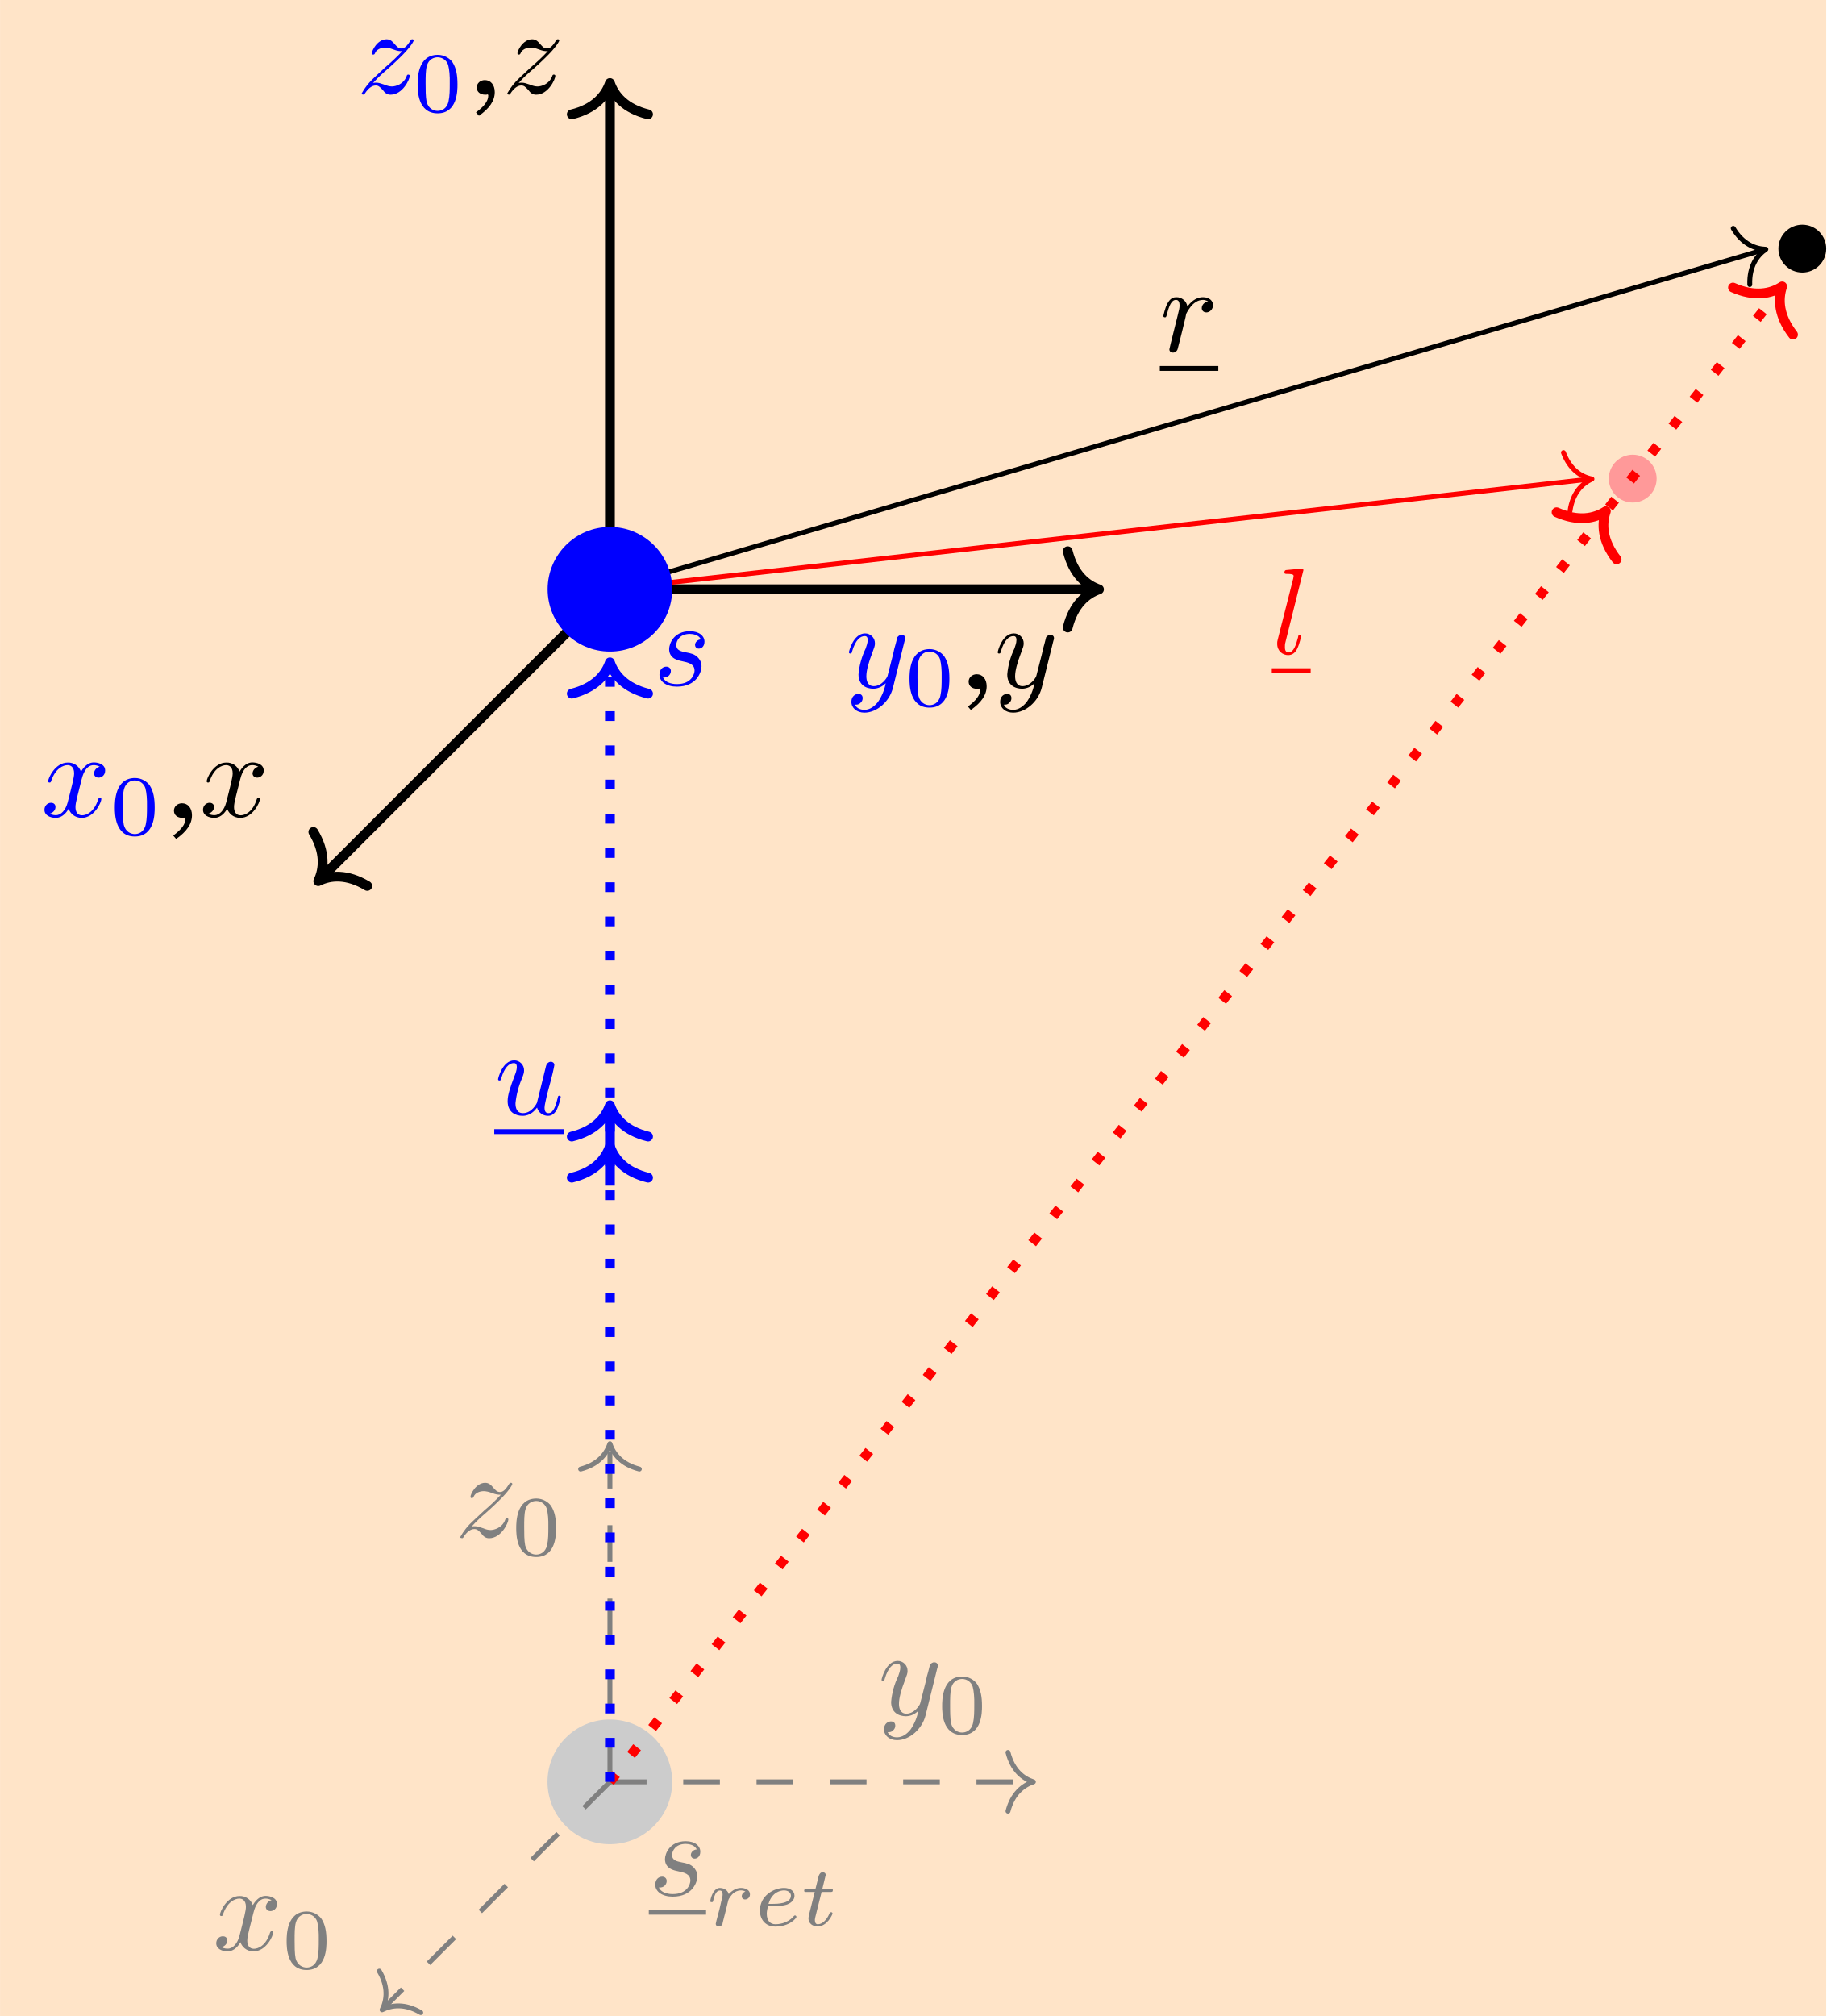
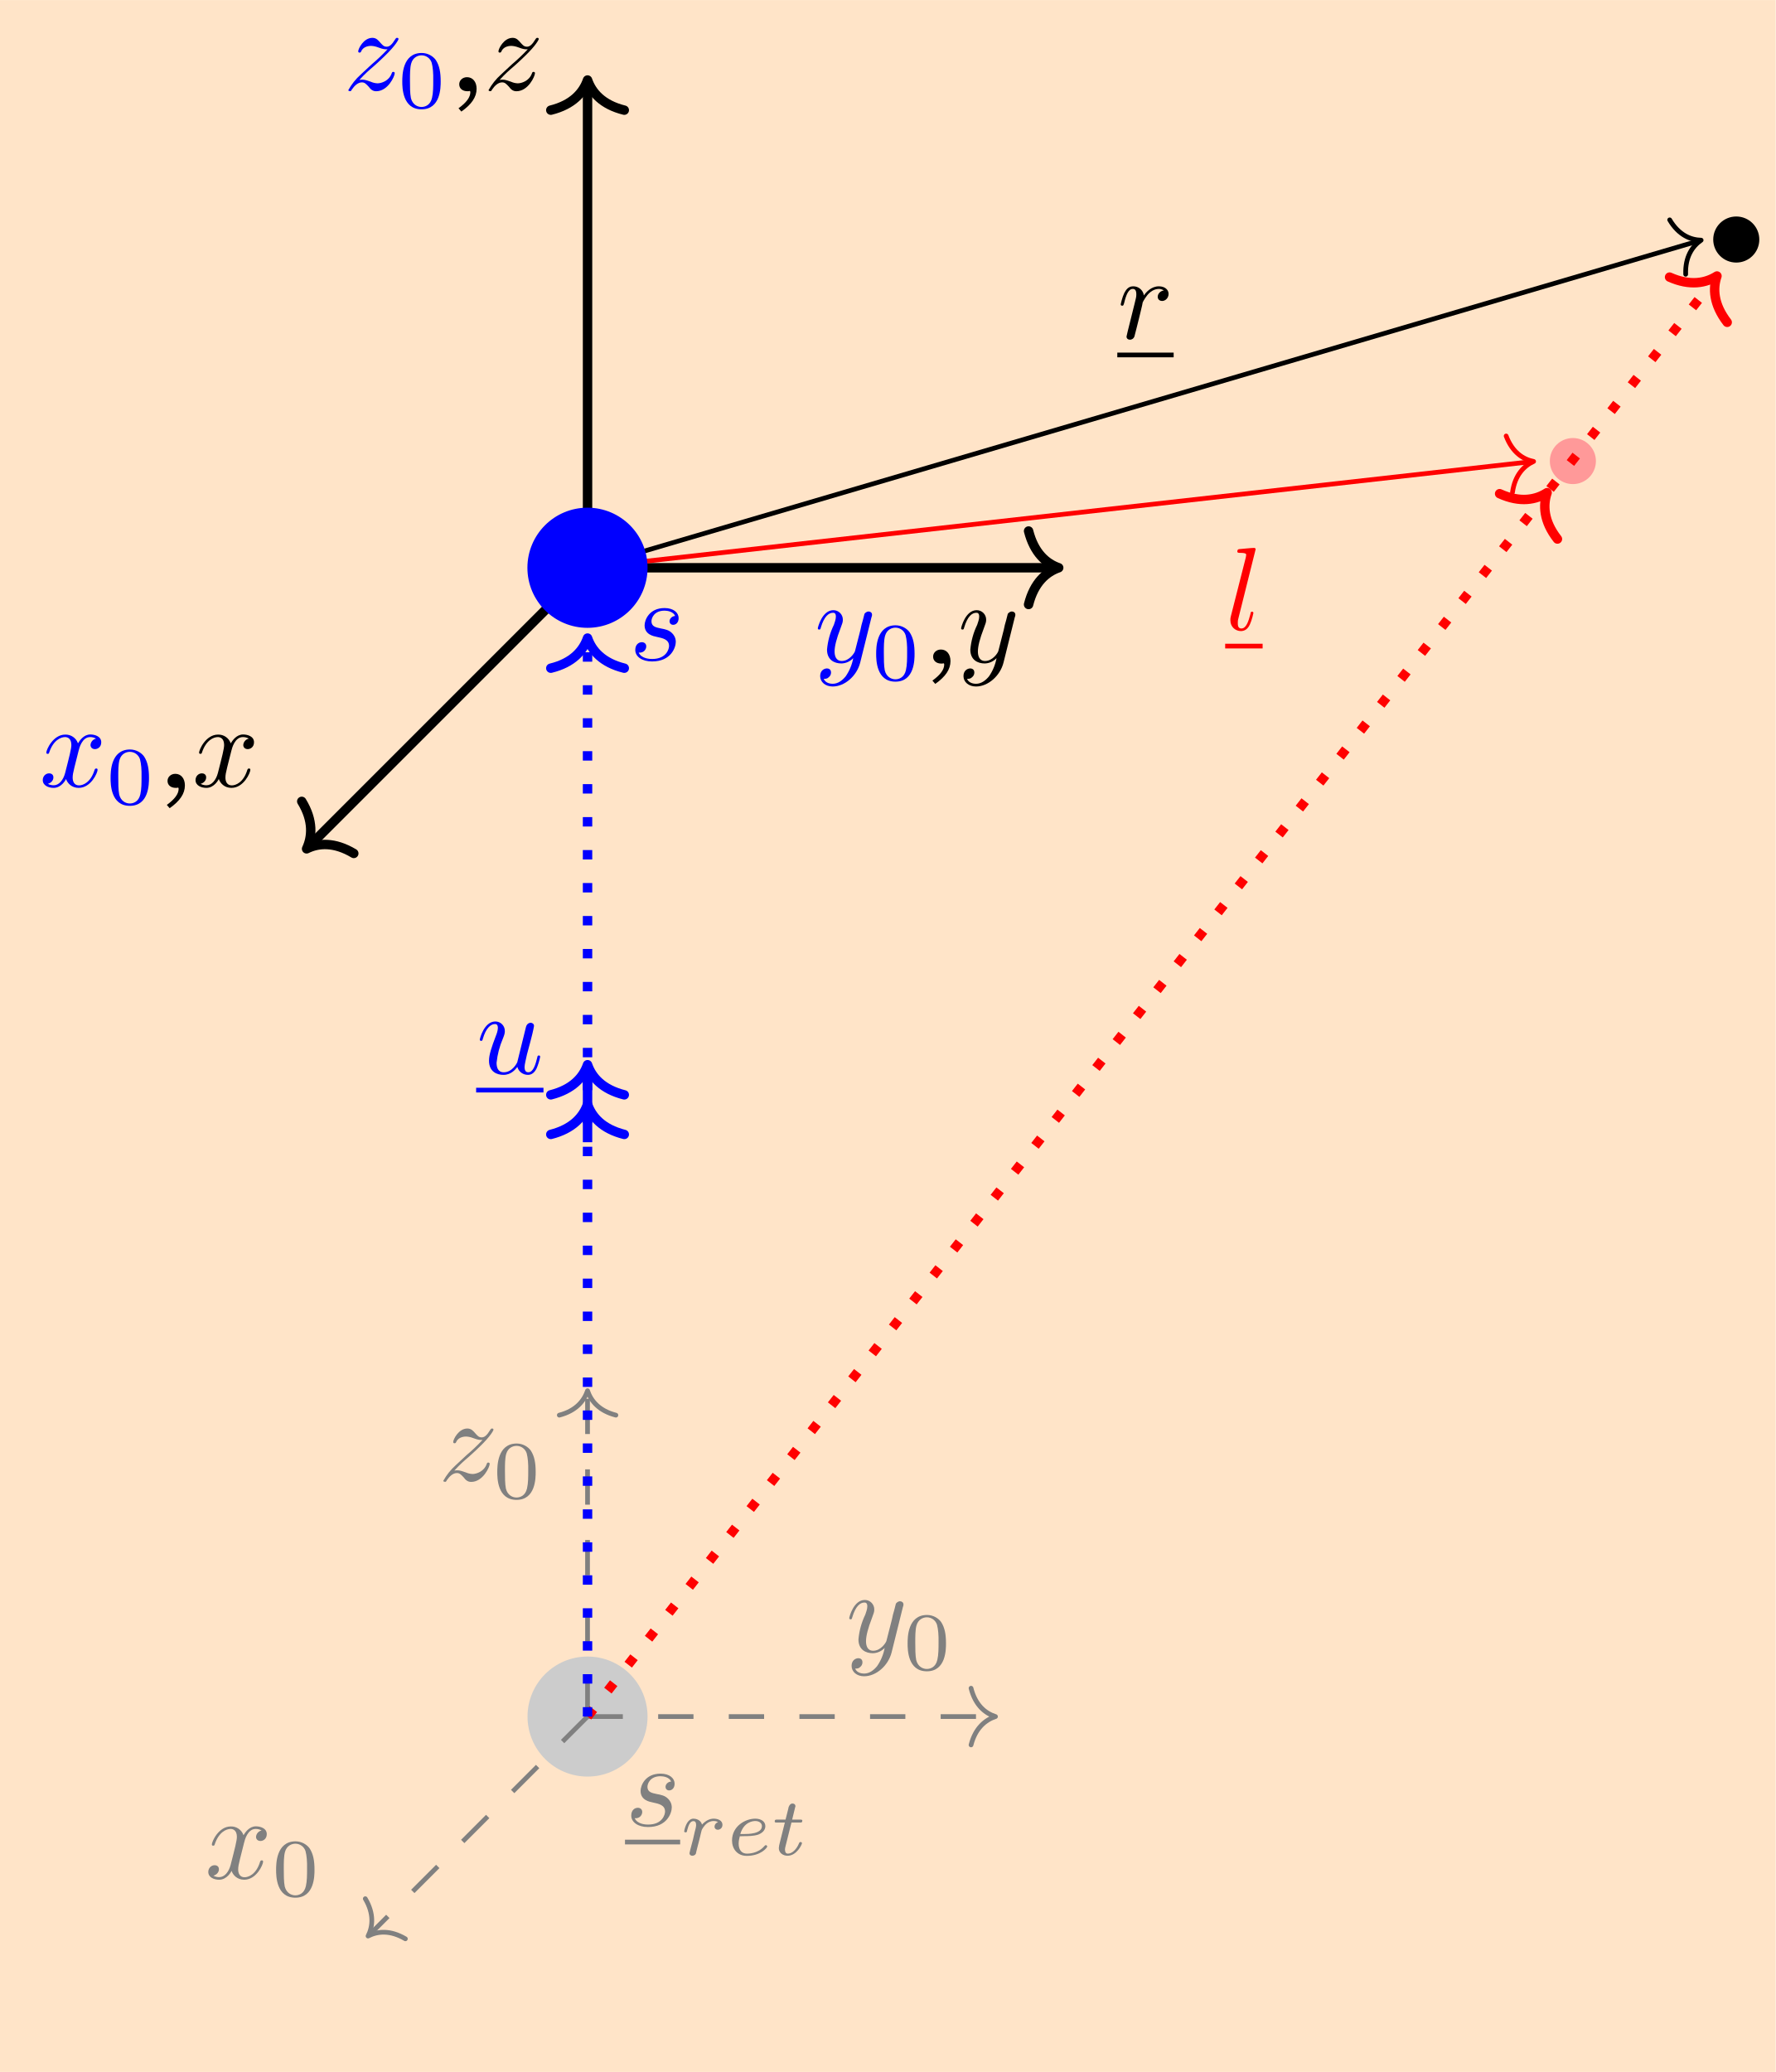
- <svg xmlns="http://www.w3.org/2000/svg" xmlns:xlink="http://www.w3.org/1999/xlink" width="198.55" height="219.14" viewBox="0 0 148.91 164.36">
+ <svg xmlns="http://www.w3.org/2000/svg" xmlns:xlink="http://www.w3.org/1999/xlink" width="200.4" height="233.82" viewBox="0 0 150.3 175.36">
  <defs>
    <symbol id="b" overflow="visible">
      <path d="M3.9-3.73c-.27.01-.48.23-.48.45 0 .14.1.3.31.3.22 0 .46-.18.46-.57C4.19-4 3.77-4.4 3-4.4c-1.31 0-1.69 1.02-1.69 1.46 0 .78.74.92 1.03.98.52.11 1.04.22 1.04.77 0 .25-.22 1.1-1.43 1.1-.14 0-.9 0-1.14-.54.4.05.64-.25.64-.53 0-.22-.17-.35-.37-.35-.27 0-.56.2-.56.66 0 .56.57.97 1.42.97 1.62 0 2.01-1.2 2.01-1.66 0-.36-.18-.6-.3-.72-.27-.28-.57-.34-1-.42-.37-.08-.76-.15-.76-.6 0-.29.24-.9 1.11-.9.25 0 .75.08.9.46m0 0" style="stroke:none" />
    </symbol>
    <symbol id="f" overflow="visible">
      <path d="M4.84-3.8c.05-.14.05-.15.05-.23 0-.17-.14-.27-.3-.27-.09 0-.25.07-.34.2l-.14.55q-.12.38-.2.8l-.46 1.8c-.03.14-.47.84-1.12.84-.5 0-.61-.44-.61-.81q0-.66.5-1.95c.15-.41.2-.52.2-.72a.8.8 0 0 0-.81-.82C.66-4.4.3-2.95.3-2.87c0 .1.1.1.1.1.12 0 .12-.03.16-.18.28-.94.67-1.24 1.02-1.24.08 0 .25 0 .25.32 0 .25-.11.51-.17.7a6 6 0 0 0-.58 2.1C1.08-.2 1.7.1 2.3.1q.58-.02 1-.45a4 4 0 0 1-.64 1.54c-.27.33-.64.63-1.1.63-.14 0-.6-.03-.76-.42.15 0 .3 0 .42-.13a.5.5 0 0 0 .2-.4c0-.32-.26-.35-.36-.35C.83.53.5.7.5 1.17c0 .5.44.88 1.06.88 1.02 0 2.05-.9 2.33-2.03Zm0 0" style="stroke:none" />
    </symbol>
    <symbol id="i" overflow="visible">
      <path d="M1.33-.83c.53-.58.83-.83 1.19-1.14 0 0 .6-.53.96-.89.96-.92 1.18-1.4 1.18-1.45 0-.1-.1-.1-.11-.1-.08 0-.1.02-.16.11-.3.49-.5.64-.73.64-.25 0-.36-.15-.52-.32-.19-.22-.36-.43-.69-.43-.75 0-1.2.93-1.2 1.14q0 .1.1.11c.1 0 .12-.04.15-.1.19-.47.77-.47.84-.47q.3.01.63.14c.4.15.51.15.76.15a16 16 0 0 1-1.37 1.3l-.9.84A5 5 0 0 0 .41.02C.42.1.53.1.55.1Q.64.13.7-.02c.24-.35.53-.62.86-.62.22 0 .33.1.58.37.16.22.34.38.63.38 1 0 1.57-1.27 1.57-1.53q0-.1-.12-.11c-.1 0-.11.06-.14.14-.24.64-.88.83-1.2.83Q2.59-.57 2.3-.7c-.35-.12-.5-.17-.7-.17-.02 0-.18 0-.27.03m0 0" style="stroke:none" />
    </symbol>
    <symbol id="j" overflow="visible">
      <path d="M3.33-3.02c.06-.25.3-1.17.98-1.17a1 1 0 0 1 .5.13.6.6 0 0 0-.47.54c0 .16.11.35.38.35.22 0 .53-.17.53-.58 0-.52-.58-.66-.92-.66-.58 0-.92.54-1.05.75A1.1 1.1 0 0 0 2.2-4.4C1.17-4.4.6-3.12.6-2.87c0 .1.1.1.12.1q.1 0 .12-.1c.35-1.07 1-1.32 1.35-1.32.19 0 .53.1.53.67 0 .32-.17.97-.53 2.38-.16.6-.52 1.03-.96 1.03-.06 0-.28 0-.5-.12.25-.07.47-.27.47-.55 0-.27-.22-.34-.36-.34-.3 0-.54.25-.54.57 0 .46.48.66.92.66.67 0 1.03-.7 1.05-.75.12.36.48.75 1.07.75 1.04 0 1.6-1.28 1.6-1.53 0-.11-.08-.11-.11-.11-.1 0-.11.05-.14.1C4.36-.33 3.69-.1 3.37-.1c-.39 0-.54-.31-.54-.66 0-.21.04-.43.15-.87Zm0 0" style="stroke:none" />
    </symbol>
-     <symbol id="o" overflow="visible">
+     <symbol id="l" overflow="visible">
      <path d="m.88-.6-.1.44c0 .18.14.27.3.27.12 0 .3-.08.37-.28.02-.03.35-1.4.4-1.58.07-.33.26-1.02.3-1.3.05-.12.33-.6.57-.8.08-.07.37-.34.8-.34.26 0 .4.13.42.13-.3.04-.52.28-.52.54 0 .16.11.35.38.35.26 0 .54-.24.54-.6 0-.34-.3-.64-.82-.64-.64 0-1.08.49-1.27.77a.9.9 0 0 0-.92-.77c-.46 0-.64.4-.74.57-.17.34-.3.93-.3.96 0 .11.1.11.12.11.1 0 .1-.01.17-.23.17-.7.37-1.19.73-1.19.16 0 .3.08.3.46 0 .21-.03.32-.16.84Zm0 0" style="stroke:none" />
    </symbol>
-     <symbol id="p" overflow="visible">
+     <symbol id="m" overflow="visible">
      <path d="M2.58-6.81s0-.11-.14-.11c-.22 0-.96.08-1.22.1-.08 0-.19.02-.19.21 0 .11.11.11.25.11.49 0 .5.1.5.17l-.03.2L.48-1.13a1 1 0 0 0-.04.33c0 .58.44.92.9.92q.5-.01.75-.56c.18-.38.3-.96.3-.97 0-.11-.1-.11-.12-.11-.1 0-.11.05-.13.19-.17.64-.36 1.23-.77 1.23-.3 0-.3-.31-.3-.45 0-.25.02-.3.07-.49Zm0 0" style="stroke:none" />
    </symbol>
-     <symbol id="q" overflow="visible">
+     <symbol id="n" overflow="visible">
      <path d="M3.48-.56c.11.4.47.67.9.67.34 0 .57-.23.73-.55a5 5 0 0 0 .3-.98c0-.11-.08-.11-.11-.11-.11 0-.11.05-.14.19-.14.56-.33 1.23-.75 1.23-.2 0-.32-.12-.32-.45 0-.22.13-.69.2-1.05l.29-1.08.17-.67c.05-.23.14-.6.14-.67 0-.17-.14-.27-.28-.27-.05 0-.31.02-.4.35l-.74 3c-.02.04-.4.84-1.14.84-.52 0-.61-.45-.61-.81a7 7 0 0 1 .53-2.03c.13-.32.17-.46.17-.64a.8.8 0 0 0-.81-.82C.66-4.4.3-2.95.3-2.87c0 .1.1.1.1.1.12 0 .12-.03.16-.18.25-.86.64-1.24 1.02-1.24.1 0 .25.02.25.33 0 .23-.11.53-.17.67-.38 1-.58 1.61-.58 2.1 0 .95.69 1.2 1.22 1.2.65 0 1.01-.45 1.18-.67m0 0" style="stroke:none" />
    </symbol>
    <symbol id="c" overflow="visible">
      <path d="M1.64-1.4c0-.05.17-.68.17-.7.02-.07.22-.42.46-.59.06-.04.25-.19.56-.19.06 0 .23 0 .37.1a.4.4 0 0 0-.3.39c0 .14.12.25.27.25.17 0 .4-.13.4-.42 0-.36-.38-.52-.74-.52q-.52 0-.99.5c-.12-.42-.54-.5-.72-.5-.25 0-.42.17-.54.36A2 2 0 0 0 .33-2c0 .08.1.08.12.08.1 0 .1-.02.14-.2.11-.43.25-.75.52-.75.19 0 .23.15.23.34 0 .12-.06.39-.12.58l-.14.62-.24.9-.06.27c0 .16.13.22.24.22s.25-.06.3-.18c0-.05.09-.36.13-.54Zm0 0" style="stroke:none" />
    </symbol>
    <symbol id="d" overflow="visible">
      <path d="M1.56-1.6c.19 0 .75 0 1.13-.13.51-.2.6-.52.6-.72 0-.4-.38-.63-.85-.63-.85 0-1.97.64-1.97 1.85 0 .7.44 1.3 1.25 1.3 1.19 0 1.73-.7 1.73-.79 0-.05-.06-.12-.12-.12q-.03-.01-.11.07c-.55.65-1.36.65-1.49.65-.42 0-.7-.29-.7-.85 0-.1 0-.23.1-.62Zm-.39-.18c.3-1.02 1.06-1.1 1.27-1.1.3 0 .56.16.56.43 0 .67-1.19.67-1.48.67Zm0 0" style="stroke:none" />
    </symbol>
    <symbol id="e" overflow="visible">
      <path d="M1.72-2.75h.7c.14 0 .22 0 .22-.16 0-.09-.08-.09-.2-.09h-.66l.25-1.03.03-.1q-.01-.22-.25-.23c-.17 0-.26.13-.33.3-.04.18.05-.16-.26 1.06h-.7C.39-3 .3-3 .3-2.84c0 .09.08.09.2.09h.66L.75-1.11c-.05.17-.1.42-.1.52 0 .4.35.65.74.65C2.17.06 2.61-.9 2.61-1s-.1-.1-.11-.1c-.1 0-.1.02-.16.15-.18.43-.54.83-.92.83q-.24.01-.25-.35c0-.06.03-.22.05-.28Zm0 0" style="stroke:none" />
    </symbol>
    <symbol id="g" overflow="visible">
      <path d="M3.6-2.22c0-.76-.1-1.33-.41-1.81-.22-.31-.66-.6-1.2-.6C.35-4.62.35-2.71.35-2.21S.36.14 1.98.14C3.6.14 3.6-1.72 3.6-2.22M1.97-.06c-.32 0-.75-.19-.89-.75C1-1.21 1-1.8 1-2.31c0-.52 0-1.05.1-1.42.15-.55.59-.7.88-.7a.9.9 0 0 1 .86.63q.15.57.13 1.49c0 .51 0 1.03-.1 1.47-.14.64-.6.78-.89.78m0 0" style="stroke:none" />
    </symbol>
    <symbol id="h" overflow="visible">
      <path d="M2.17-.1c0-.59-.33-.98-.81-.98-.38 0-.66.27-.66.6 0 .36.28.59.7.59.02 0 .13 0 .15-.02h.03q.06 0 .06.1 0 .64-1 1.36l.24.28C1.75 1.22 2.17.6 2.17-.1m0 0" style="stroke:none" />
    </symbol>
    <clipPath id="a">
-       <path d="M0 0h148.91v164.36H0Zm0 0" />
+       <path d="M0 0h150.3v175.36H0Zm0 0" />
    </clipPath>
    <clipPath id="k">
-       <path d="M25 139h31v25.36H25Zm0 0" />
-     </clipPath>
-     <clipPath id="l">
-       <path d="M30 160h5v4.36h-5Zm0 0" />
-     </clipPath>
-     <clipPath id="m">
-       <path d="M119 12h29.91v41H119Zm0 0" />
-     </clipPath>
-     <clipPath id="n">
-       <path d="M44 14h104.91v40H44Zm0 0" />
-     </clipPath>
-     <clipPath id="r">
-       <path d="M145 18h3.91v5H145Zm0 0" />
+       <path d="M119 12h31.3v41H119Zm0 0" />
    </clipPath>
  </defs>
  <g clip-path="url(#a)">
-     <path d="M0 164.36h148.91V0H0Zm0 0" style="stroke:none;fill-rule:nonzero;fill:#ffe4c8;fill-opacity:1" />
+     <path d="M0 175.36h150.3V0H0Zm0 0" style="stroke:none;fill-rule:nonzero;fill:#ffe4c8;fill-opacity:1" />
  </g>
  <use xlink:href="#b" x="52.91" y="154.51" style="fill:gray;fill-opacity:1" />
  <path d="M0 0h4.67" style="fill:none;stroke-width:.398;stroke-linecap:butt;stroke-linejoin:miter;stroke:gray;stroke-opacity:1;stroke-miterlimit:10" transform="matrix(1 0 0 -1 52.9 155.9)" />
  <use xlink:href="#c" x="57.58" y="157" style="fill:gray;fill-opacity:1" />
  <g style="fill:gray;fill-opacity:1">
    <use xlink:href="#d" x="61.49" y="157" />
    <use xlink:href="#e" x="65.27" y="157" />
  </g>
-   <path d="M4.88 0a4.88 4.88 0 1 1-9.77 0 4.88 4.88 0 0 1 9.77 0Zm0 0" style="fill-rule:nonzero;fill:#ccc;fill-opacity:1;stroke-width:.399;stroke-linecap:butt;stroke-linejoin:miter;stroke:#ccc;stroke-opacity:1;stroke-miterlimit:10" transform="matrix(1 0 0 -1 49.73 145.27)" />
+   <path d="M4.88 0a4.88 4.88 0 1 1-9.76 0 4.88 4.88 0 0 1 9.76 0Zm0 0" style="fill-rule:nonzero;fill:#ccc;fill-opacity:1;stroke-width:.399;stroke-linecap:butt;stroke-linejoin:miter;stroke:#ccc;stroke-opacity:1;stroke-miterlimit:10" transform="matrix(1 0 0 -1 49.73 145.28)" />
  <path d="M135.08 39.02a1.95 1.95 0 1 0-3.9 0 1.95 1.95 0 0 0 3.9 0m0 0" style="stroke:none;fill-rule:nonzero;fill:#f99;fill-opacity:1" />
-   <path d="M0 97.23h39.48" style="fill:none;stroke-width:.797;stroke-linecap:butt;stroke-linejoin:miter;stroke:#000;stroke-opacity:1;stroke-miterlimit:10" transform="matrix(1 0 0 -1 49.73 145.27)" />
-   <path d="M-2.55 3.11C-2.08 1.24-1.05.36 0 0c-1.04-.36-2.08-1.24-2.55-3.11" style="fill:none;stroke-width:.797;stroke-linecap:round;stroke-linejoin:round;stroke:#000;stroke-opacity:1;stroke-miterlimit:10" transform="matrix(1 0 0 -1 89.61 48.05)" />
+   <path d="M0 97.23h39.48" style="fill:none;stroke-width:.797;stroke-linecap:butt;stroke-linejoin:miter;stroke:#000;stroke-opacity:1;stroke-miterlimit:10" transform="matrix(1 0 0 -1 49.73 145.28)" />
+   <path d="M-2.55 3.11C-2.08 1.25-1.05.36 0 0c-1.04-.36-2.08-1.24-2.55-3.11" style="fill:none;stroke-width:.797;stroke-linecap:round;stroke-linejoin:round;stroke:#000;stroke-opacity:1;stroke-miterlimit:10" transform="matrix(1 0 0 -1 89.61 48.05)" />
  <use xlink:href="#f" x="68.92" y="56.05" style="fill:#00f;fill-opacity:1" />
  <use xlink:href="#g" x="73.81" y="57.55" style="fill:#00f;fill-opacity:1" />
  <use xlink:href="#h" x="78.28" y="56.05" style="fill:#000;fill-opacity:1" />
  <use xlink:href="#f" x="81.05" y="56.05" style="fill:#000;fill-opacity:1" />
-   <path d="M0 97.23v40.87" style="fill:none;stroke-width:.797;stroke-linecap:butt;stroke-linejoin:miter;stroke:#000;stroke-opacity:1;stroke-miterlimit:10" transform="matrix(1 0 0 -1 49.73 145.27)" />
-   <path d="M-2.55 3.11C-2.1 1.25-1.05.36 0 0c-1.05-.36-2.09-1.24-2.55-3.11" style="fill:none;stroke-width:.797;stroke-linecap:round;stroke-linejoin:round;stroke:#000;stroke-opacity:1;stroke-miterlimit:10" transform="matrix(0 -1 -1 0 49.73 6.77)" />
+   <path d="M0 97.23v40.87" style="fill:none;stroke-width:.797;stroke-linecap:butt;stroke-linejoin:miter;stroke:#000;stroke-opacity:1;stroke-miterlimit:10" transform="matrix(1 0 0 -1 49.73 145.28)" />
+   <path d="M-2.55 3.11C-2.09 1.25-1.05.36 0 0c-1.05-.36-2.09-1.24-2.55-3.11" style="fill:none;stroke-width:.797;stroke-linecap:round;stroke-linejoin:round;stroke:#000;stroke-opacity:1;stroke-miterlimit:10" transform="matrix(0 -1 -1 0 49.73 6.77)" />
  <use xlink:href="#i" x="29.07" y="7.61" style="fill:#00f;fill-opacity:1" />
-   <use xlink:href="#g" x="33.7" y="9.1" style="fill:#00f;fill-opacity:1" />
+   <use xlink:href="#g" x="33.7" y="9.11" style="fill:#00f;fill-opacity:1" />
  <use xlink:href="#h" x="38.17" y="7.61" style="fill:#000;fill-opacity:1" />
  <use xlink:href="#i" x="40.94" y="7.61" style="fill:#000;fill-opacity:1" />
-   <path d="m0 97.23-23.5-23.5" style="fill:none;stroke-width:.797;stroke-linecap:butt;stroke-linejoin:miter;stroke:#000;stroke-opacity:1;stroke-miterlimit:10" transform="matrix(1 0 0 -1 49.73 145.27)" />
-   <path d="M-2.55 3.11C-2.08 1.24-1.05.36 0 .01c-1.04-.37-2.09-1.25-2.55-3.12" style="fill:none;stroke-width:.797;stroke-linecap:round;stroke-linejoin:round;stroke:#000;stroke-opacity:1;stroke-miterlimit:10" transform="rotate(-45 99.68 4.6)scale(-1 1)" />
+   <path d="m0 97.23-23.5-23.5" style="fill:none;stroke-width:.797;stroke-linecap:butt;stroke-linejoin:miter;stroke:#000;stroke-opacity:1;stroke-miterlimit:10" transform="matrix(1 0 0 -1 49.73 145.28)" />
+   <path d="M-2.55 3.11C-2.08 1.24-1.05.36 0 .01-1.04-.37-2.1-1.25-2.55-3.12" style="fill:none;stroke-width:.797;stroke-linecap:round;stroke-linejoin:round;stroke:#000;stroke-opacity:1;stroke-miterlimit:10" transform="rotate(-45 99.68 4.6)scale(-1 1)" />
  <use xlink:href="#j" x="3.32" y="66.57" style="fill:#00f;fill-opacity:1" />
  <use xlink:href="#g" x="9.01" y="68.06" style="fill:#00f;fill-opacity:1" />
  <use xlink:href="#h" x="13.48" y="66.57" style="fill:#000;fill-opacity:1" />
  <use xlink:href="#j" x="16.25" y="66.57" style="fill:#000;fill-opacity:1" />
-   <path d="M0 0h34.32" style="fill:none;stroke-width:.399;stroke-linecap:butt;stroke-linejoin:miter;stroke:gray;stroke-opacity:1;stroke-dasharray:2.989,2.989;stroke-miterlimit:10" transform="matrix(1 0 0 -1 49.73 145.27)" />
-   <path d="M-2.07 2.4C-1.7.95-.85.27 0 0c-.85-.28-1.7-.96-2.07-2.39" style="fill:none;stroke-width:.399;stroke-linecap:round;stroke-linejoin:round;stroke:gray;stroke-opacity:1;stroke-miterlimit:10" transform="matrix(1 0 0 -1 84.26 145.27)" />
+   <path d="M0 0h34.32" style="fill:none;stroke-width:.399;stroke-linecap:butt;stroke-linejoin:miter;stroke:gray;stroke-opacity:1;stroke-dasharray:2.989,2.989;stroke-miterlimit:10" transform="matrix(1 0 0 -1 49.73 145.28)" />
+   <path d="M-2.07 2.4C-1.7.94-.85.27 0 0c-.85-.28-1.7-.96-2.07-2.4" style="fill:none;stroke-width:.399;stroke-linecap:round;stroke-linejoin:round;stroke:gray;stroke-opacity:1;stroke-miterlimit:10" transform="matrix(1 0 0 -1 84.26 145.28)" />
  <use xlink:href="#f" x="71.58" y="139.82" style="fill:gray;fill-opacity:1" />
  <use xlink:href="#g" x="76.47" y="141.31" style="fill:gray;fill-opacity:1" />
-   <path d="M0 0v27.38" style="fill:none;stroke-width:.399;stroke-linecap:butt;stroke-linejoin:miter;stroke:gray;stroke-opacity:1;stroke-dasharray:2.989,2.989;stroke-miterlimit:10" transform="matrix(1 0 0 -1 49.73 145.27)" />
+   <path d="M0 0v27.38" style="fill:none;stroke-width:.399;stroke-linecap:butt;stroke-linejoin:miter;stroke:gray;stroke-opacity:1;stroke-dasharray:2.989,2.989;stroke-miterlimit:10" transform="matrix(1 0 0 -1 49.73 145.28)" />
  <path d="M-2.07 2.39C-1.7.96-.85.29 0 0c-.85-.28-1.7-.96-2.07-2.4" style="fill:none;stroke-width:.399;stroke-linecap:round;stroke-linejoin:round;stroke:gray;stroke-opacity:1;stroke-miterlimit:10" transform="matrix(0 -1 -1 0 49.73 117.7)" />
-   <use xlink:href="#i" x="37.11" y="125.3" style="fill:gray;fill-opacity:1" />
+   <use xlink:href="#i" x="37.11" y="125.31" style="fill:gray;fill-opacity:1" />
  <use xlink:href="#g" x="41.74" y="126.8" style="fill:gray;fill-opacity:1" />
-   <g clip-path="url(#k)">
-     <path d="m0 0-18.43-18.43" style="fill:none;stroke-width:.399;stroke-linecap:butt;stroke-linejoin:miter;stroke:gray;stroke-opacity:1;stroke-dasharray:2.989,2.989;stroke-miterlimit:10" transform="matrix(1 0 0 -1 49.73 145.27)" />
-   </g>
-   <g clip-path="url(#l)">
-     <path d="M-2.07 2.39C-1.7.96-.85.28 0 0c-.85-.28-1.7-.96-2.07-2.39" style="fill:none;stroke-width:.399;stroke-linecap:round;stroke-linejoin:round;stroke:gray;stroke-opacity:1;stroke-miterlimit:10" transform="rotate(135 -18.36 88.38)scale(1 -1)" />
-   </g>
+   <path d="m0 0-18.43-18.44" style="fill:none;stroke-width:.399;stroke-linecap:butt;stroke-linejoin:miter;stroke:gray;stroke-opacity:1;stroke-dasharray:2.989,2.989;stroke-miterlimit:10" transform="matrix(1 0 0 -1 49.73 145.28)" />
+   <path d="M-2.07 2.4C-1.69.94-.85.27 0 0-.85-.28-1.7-.96-2.07-2.4" style="fill:none;stroke-width:.399;stroke-linecap:round;stroke-linejoin:round;stroke:gray;stroke-opacity:1;stroke-miterlimit:10" transform="rotate(135 -18.36 88.38)scale(1 -1)" />
  <use xlink:href="#j" x="17.33" y="158.98" style="fill:gray;fill-opacity:1" />
  <use xlink:href="#g" x="23.02" y="160.47" style="fill:gray;fill-opacity:1" />
-   <path d="m0 0 80.97 103.27" style="fill:none;stroke-width:.797;stroke-linecap:butt;stroke-linejoin:miter;stroke:red;stroke-opacity:1;stroke-dasharray:.797,1.993;stroke-miterlimit:10" transform="matrix(1 0 0 -1 49.73 145.27)" />
-   <path d="M-2.55 3.11C-2.08 1.24-1.05.36 0 0c-1.05-.36-2.08-1.24-2.55-3.11" style="fill:none;stroke-width:.797;stroke-linecap:round;stroke-linejoin:round;stroke:red;stroke-opacity:1;stroke-miterlimit:10" transform="rotate(128.1 55.33 52.7)scale(-.99996 .99996)" />
-   <g clip-path="url(#m)">
-     <path d="m81.47 103.9 13.88 17.7" style="fill:none;stroke-width:.797;stroke-linecap:butt;stroke-linejoin:miter;stroke:red;stroke-opacity:1;stroke-dasharray:.797,1.993;stroke-miterlimit:10" transform="matrix(1 0 0 -1 49.73 145.27)" />
+   <path d="m0 0 80.97 103.27" style="fill:none;stroke-width:.797;stroke-linecap:butt;stroke-linejoin:miter;stroke:red;stroke-opacity:1;stroke-dasharray:.797,1.993;stroke-miterlimit:10" transform="matrix(1 0 0 -1 49.73 145.28)" />
+   <path d="M-2.55 3.11C-2.1 1.24-1.05.36 0 0c-1.04-.36-2.09-1.24-2.55-3.11" style="fill:none;stroke-width:.797;stroke-linecap:round;stroke-linejoin:round;stroke:red;stroke-opacity:1;stroke-miterlimit:10" transform="rotate(128.1 55.33 52.71)scale(-.99996 .99996)" />
+   <g clip-path="url(#k)">
+     <path d="m81.47 103.9 13.88 17.7" style="fill:none;stroke-width:.797;stroke-linecap:butt;stroke-linejoin:miter;stroke:red;stroke-opacity:1;stroke-dasharray:.797,1.993;stroke-miterlimit:10" transform="matrix(1 0 0 -1 49.73 145.28)" />
  </g>
-   <path d="M-2.55 3.11C-2.08 1.25-1.05.36 0 .01c-1.05-.37-2.08-1.26-2.55-3.12" style="fill:none;stroke-width:.797;stroke-linecap:round;stroke-linejoin:round;stroke:red;stroke-opacity:1;stroke-miterlimit:10" transform="rotate(128.1 66.98 47.04)scale(-.99997 .99997)" />
-   <g clip-path="url(#n)">
-     <path d="m0 97.23 94.07 27.67" style="fill:none;stroke-width:.399;stroke-linecap:butt;stroke-linejoin:miter;stroke:#000;stroke-opacity:1;stroke-miterlimit:10" transform="matrix(1 0 0 -1 49.73 145.27)" />
-   </g>
-   <path d="M-2.07 2.39C-1.7.96-.85.28 0 0c-.85-.28-1.7-.96-2.07-2.39" style="fill:none;stroke-width:.399;stroke-linecap:round;stroke-linejoin:round;stroke:#000;stroke-opacity:1;stroke-miterlimit:10" transform="rotate(163.61 70.53 20.53)scale(-.99995 .99995)" />
-   <use xlink:href="#o" x="94.57" y="28.64" style="fill:#000;fill-opacity:1" />
+   <path d="M-2.55 3.1C-2.09 1.25-1.05.37 0 0-1.05-.36-2.08-1.25-2.55-3.1" style="fill:none;stroke-width:.797;stroke-linecap:round;stroke-linejoin:round;stroke:red;stroke-opacity:1;stroke-miterlimit:10" transform="rotate(128.1 66.98 47.04)scale(-.99997 .99997)" />
+   <path d="m0 97.23 94.07 27.67" style="fill:none;stroke-width:.399;stroke-linecap:butt;stroke-linejoin:miter;stroke:#000;stroke-opacity:1;stroke-miterlimit:10" transform="matrix(1 0 0 -1 49.73 145.28)" />
+   <path d="M-2.07 2.4C-1.7.95-.85.27 0 0c-.85-.28-1.7-.96-2.07-2.4" style="fill:none;stroke-width:.399;stroke-linecap:round;stroke-linejoin:round;stroke:#000;stroke-opacity:1;stroke-miterlimit:10" transform="rotate(163.61 70.53 20.53)scale(-.99995 .99995)" />
+   <use xlink:href="#l" x="94.57" y="28.64" style="fill:#000;fill-opacity:1" />
  <path d="M0 0h4.77" style="fill:none;stroke-width:.398;stroke-linecap:butt;stroke-linejoin:miter;stroke:#000;stroke-opacity:1;stroke-miterlimit:10" transform="matrix(1 0 0 -1 94.57 30.04)" />
-   <path d="m0 97.23 79.89 8.98" style="fill:none;stroke-width:.399;stroke-linecap:butt;stroke-linejoin:miter;stroke:red;stroke-opacity:1;stroke-miterlimit:10" transform="matrix(1 0 0 -1 49.73 145.27)" />
-   <path d="M-2.07 2.4C-1.7.95-.85.27 0 0c-.85-.28-1.7-.96-2.07-2.39" style="fill:none;stroke-width:.399;stroke-linecap:round;stroke-linejoin:round;stroke:red;stroke-opacity:1;stroke-miterlimit:10" transform="rotate(173.59 63.81 23.16)scale(-.99994 .99994)" />
-   <use xlink:href="#p" x="103.7" y="53.29" style="fill:red;fill-opacity:1" />
+   <path d="m0 97.23 79.89 8.98" style="fill:none;stroke-width:.399;stroke-linecap:butt;stroke-linejoin:miter;stroke:red;stroke-opacity:1;stroke-miterlimit:10" transform="matrix(1 0 0 -1 49.73 145.28)" />
+   <path d="M-2.07 2.4C-1.7.95-.85.27 0 0c-.85-.28-1.7-.96-2.07-2.4" style="fill:none;stroke-width:.399;stroke-linecap:round;stroke-linejoin:round;stroke:red;stroke-opacity:1;stroke-miterlimit:10" transform="rotate(173.59 63.81 23.16)scale(-.99994 .99994)" />
+   <use xlink:href="#m" x="103.7" y="53.29" style="fill:red;fill-opacity:1" />
  <path d="M0 0h3.17" style="fill:none;stroke-width:.398;stroke-linecap:butt;stroke-linejoin:miter;stroke:red;stroke-opacity:1;stroke-miterlimit:10" transform="matrix(1 0 0 -1 103.7 54.68)" />
-   <path d="M4.88 97.23a4.88 4.88 0 1 1-9.76 0 4.88 4.88 0 0 1 9.76 0Zm0 0" style="fill-rule:nonzero;fill:#00f;fill-opacity:1;stroke-width:.399;stroke-linecap:butt;stroke-linejoin:miter;stroke:#00f;stroke-opacity:1;stroke-miterlimit:10" transform="matrix(1 0 0 -1 49.73 145.27)" />
+   <path d="M4.88 97.23a4.88 4.88 0 1 1-9.77 0 4.88 4.88 0 0 1 9.77 0Zm0 0" style="fill-rule:nonzero;fill:#00f;fill-opacity:1;stroke-width:.399;stroke-linecap:butt;stroke-linejoin:miter;stroke:#00f;stroke-opacity:1;stroke-miterlimit:10" transform="matrix(1 0 0 -1 49.73 145.28)" />
  <use xlink:href="#b" x="53.25" y="55.86" style="fill:#00f;fill-opacity:1" />
-   <path d="M0 0v90.88" style="fill:none;stroke-width:.797;stroke-linecap:butt;stroke-linejoin:miter;stroke:#00f;stroke-opacity:1;stroke-dasharray:.797,1.993;stroke-miterlimit:10" transform="matrix(1 0 0 -1 49.73 145.27)" />
-   <path d="M-2.55 3.11C-2.08 1.25-1.05.36 0 0c-1.04-.36-2.08-1.24-2.55-3.11" style="fill:none;stroke-width:.797;stroke-linecap:round;stroke-linejoin:round;stroke:#00f;stroke-opacity:1;stroke-miterlimit:10" transform="matrix(0 -1 -1 0 49.73 54)" />
-   <path d="M0 48.61v6.15" style="fill:none;stroke-width:.797;stroke-linecap:butt;stroke-linejoin:miter;stroke:#00f;stroke-opacity:1;stroke-miterlimit:10" transform="matrix(1 0 0 -1 49.73 145.27)" />
-   <path d="M-2.55 3.11C-2.1 1.25-1.05.36 0 0c-1.05-.36-2.09-1.24-2.55-3.11" style="fill:none;stroke-width:.797;stroke-linecap:round;stroke-linejoin:round;stroke:#00f;stroke-opacity:1;stroke-miterlimit:10" transform="matrix(0 -1 -1 0 49.73 93.46)" />
-   <path d="M-2.55 3.11C-2.09 1.25-1.05.36 0 0c-1.05-.36-2.09-1.24-2.55-3.11" style="fill:none;stroke-width:.797;stroke-linecap:round;stroke-linejoin:round;stroke:#00f;stroke-opacity:1;stroke-miterlimit:10" transform="matrix(0 -1 -1 0 49.73 90.11)" />
-   <use xlink:href="#q" x="40.31" y="90.86" style="fill:#00f;fill-opacity:1" />
+   <path d="M0 0v90.88" style="fill:none;stroke-width:.797;stroke-linecap:butt;stroke-linejoin:miter;stroke:#00f;stroke-opacity:1;stroke-dasharray:.797,1.993;stroke-miterlimit:10" transform="matrix(1 0 0 -1 49.73 145.28)" />
+   <path d="M-2.55 3.11C-2.1 1.25-1.05.36 0 0c-1.05-.36-2.09-1.24-2.55-3.11" style="fill:none;stroke-width:.797;stroke-linecap:round;stroke-linejoin:round;stroke:#00f;stroke-opacity:1;stroke-miterlimit:10" transform="matrix(0 -1 -1 0 49.73 54)" />
+   <path d="M0 48.61v6.15" style="fill:none;stroke-width:.797;stroke-linecap:butt;stroke-linejoin:miter;stroke:#00f;stroke-opacity:1;stroke-miterlimit:10" transform="matrix(1 0 0 -1 49.73 145.28)" />
+   <path d="M-2.55 3.11C-2.08 1.25-1.05.36 0 0c-1.05-.36-2.08-1.24-2.55-3.11" style="fill:none;stroke-width:.797;stroke-linecap:round;stroke-linejoin:round;stroke:#00f;stroke-opacity:1;stroke-miterlimit:10" transform="matrix(0 -1 -1 0 49.73 93.46)" />
+   <path d="M-2.55 3.11C-2.08 1.25-1.05.36 0 0c-1.05-.36-2.08-1.24-2.55-3.11" style="fill:none;stroke-width:.797;stroke-linecap:round;stroke-linejoin:round;stroke:#00f;stroke-opacity:1;stroke-miterlimit:10" transform="matrix(0 -1 -1 0 49.73 90.11)" />
+   <use xlink:href="#n" x="40.31" y="90.86" style="fill:#00f;fill-opacity:1" />
  <path d="M0 0h5.7" style="fill:none;stroke-width:.398;stroke-linecap:butt;stroke-linejoin:miter;stroke:#00f;stroke-opacity:1;stroke-miterlimit:10" transform="matrix(1 0 0 -1 40.3 92.26)" />
-   <g clip-path="url(#r)">
-     <path d="M148.91 20.27a1.95 1.95 0 1 0-3.9 0 1.95 1.95 0 0 0 3.9 0m0 0" style="stroke:none;fill-rule:nonzero;fill:#000;fill-opacity:1" />
-   </g>
+   <path d="M148.91 20.27a1.95 1.95 0 1 0-3.9 0 1.95 1.95 0 0 0 3.9 0m0 0" style="stroke:none;fill-rule:nonzero;fill:#000;fill-opacity:1" />
</svg>
